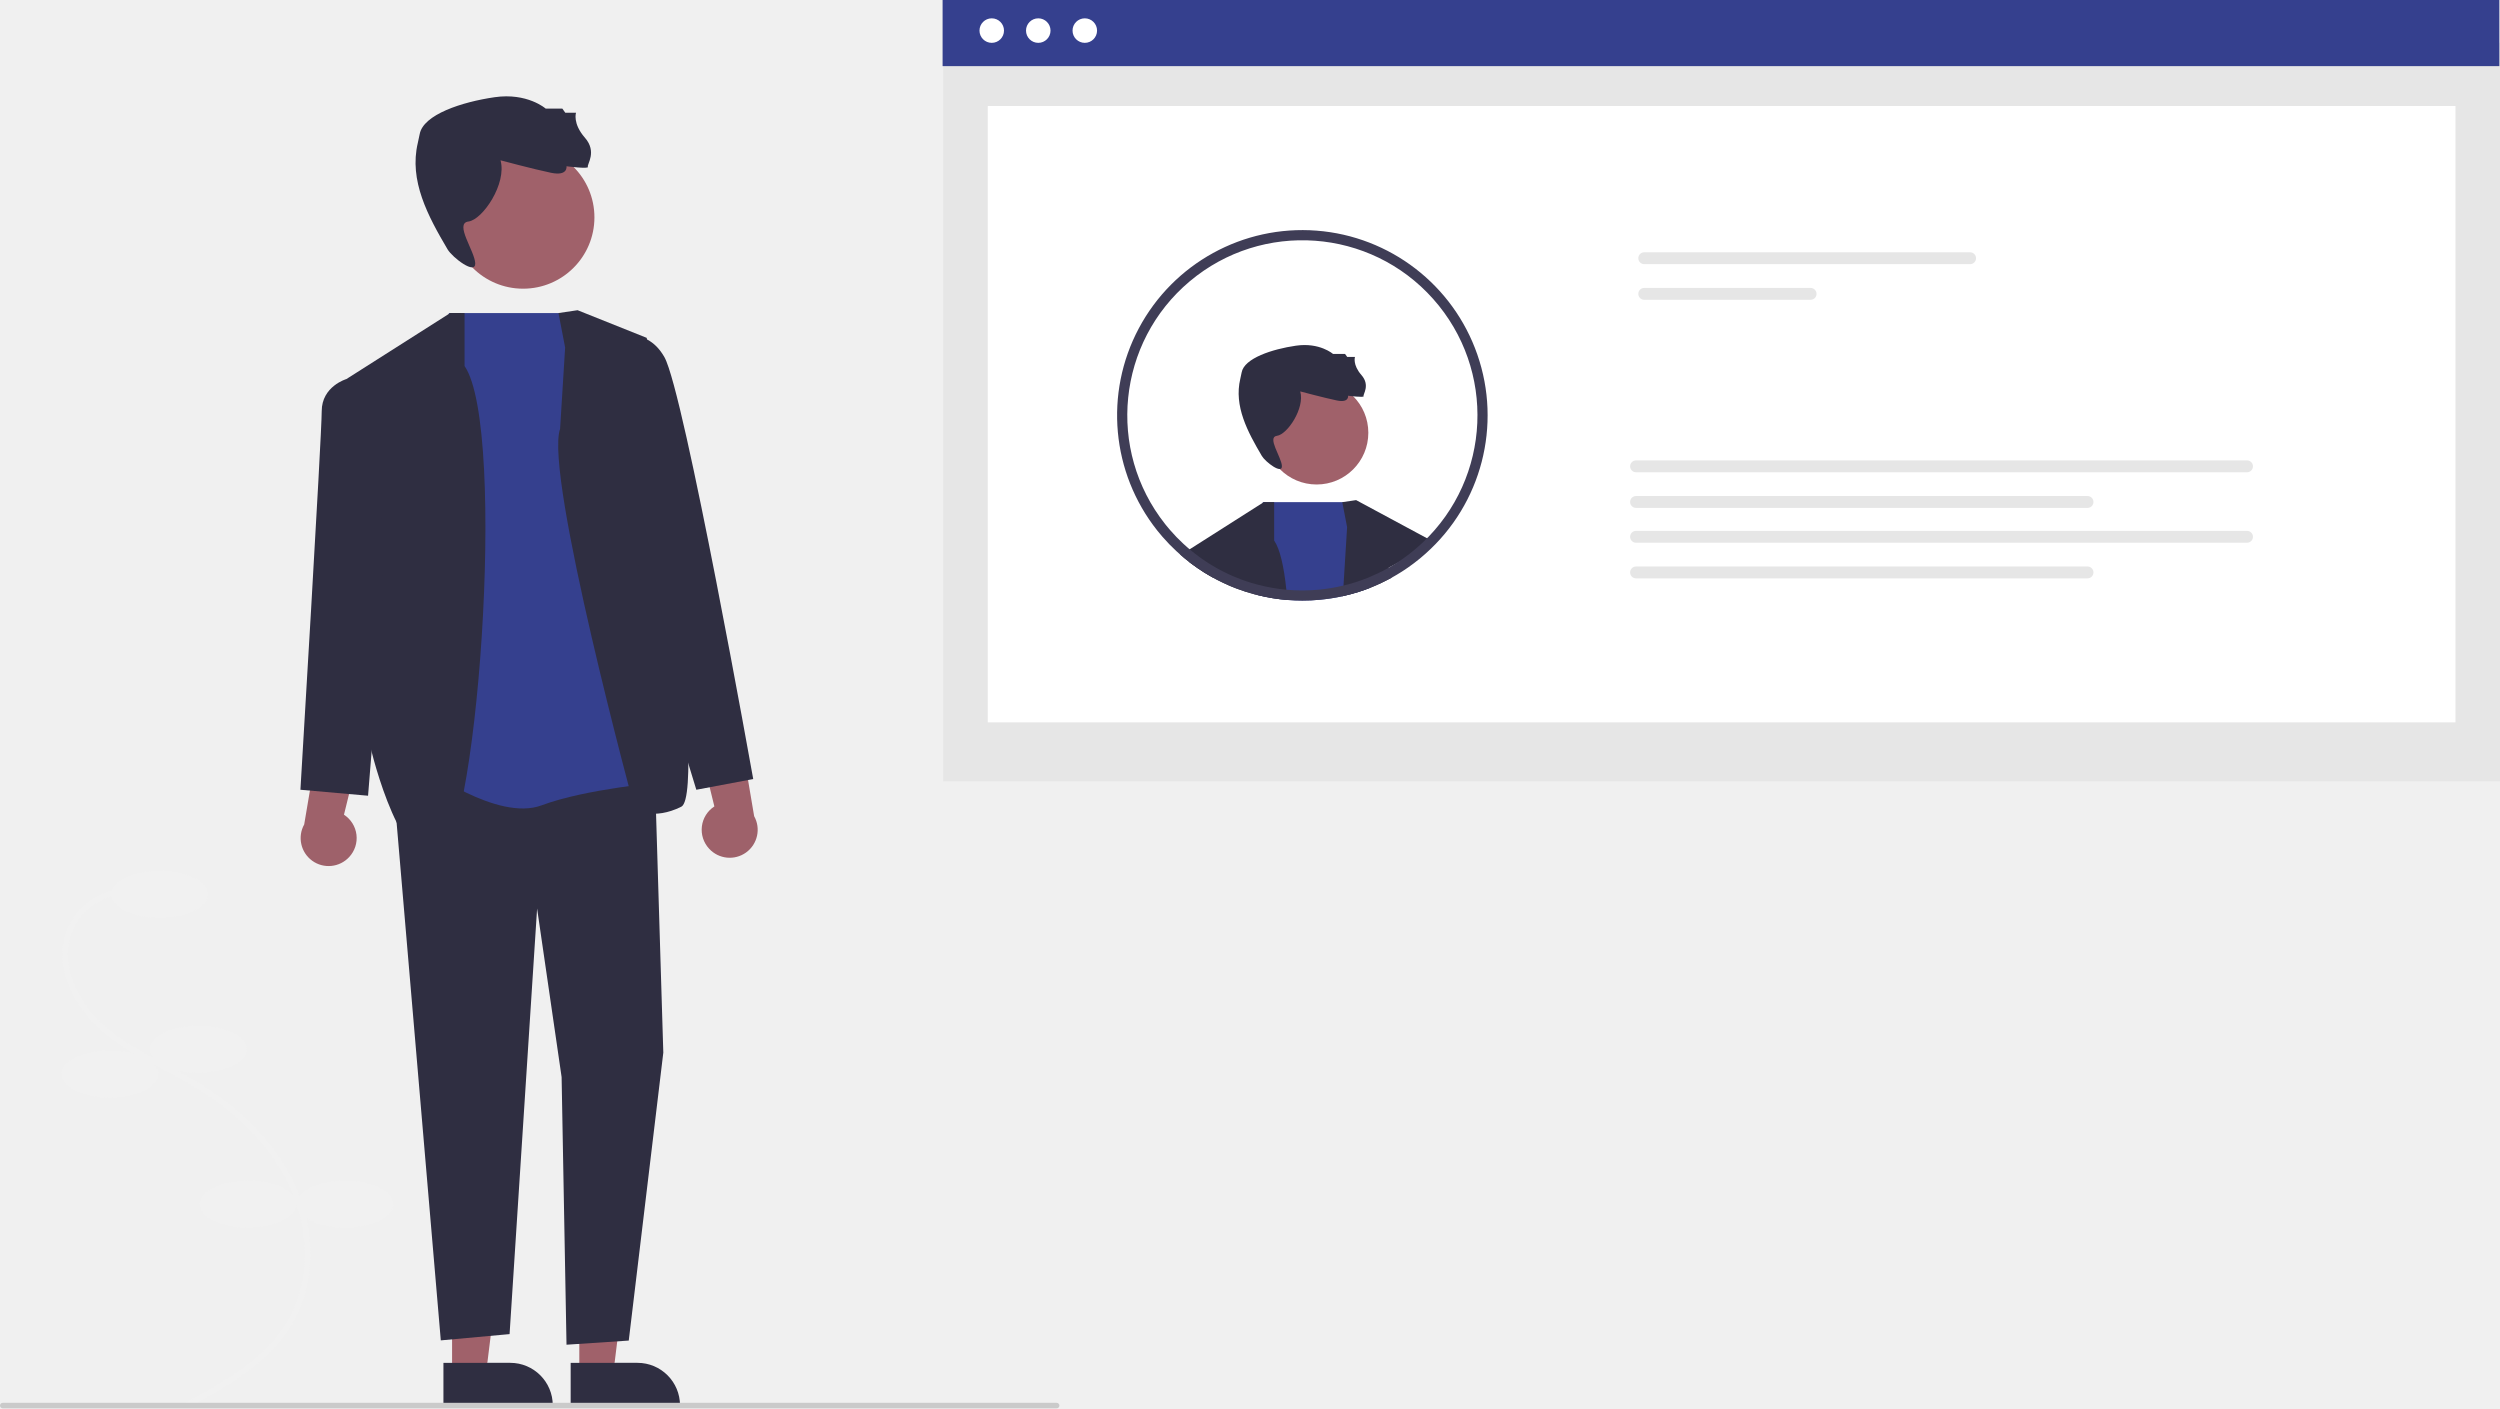
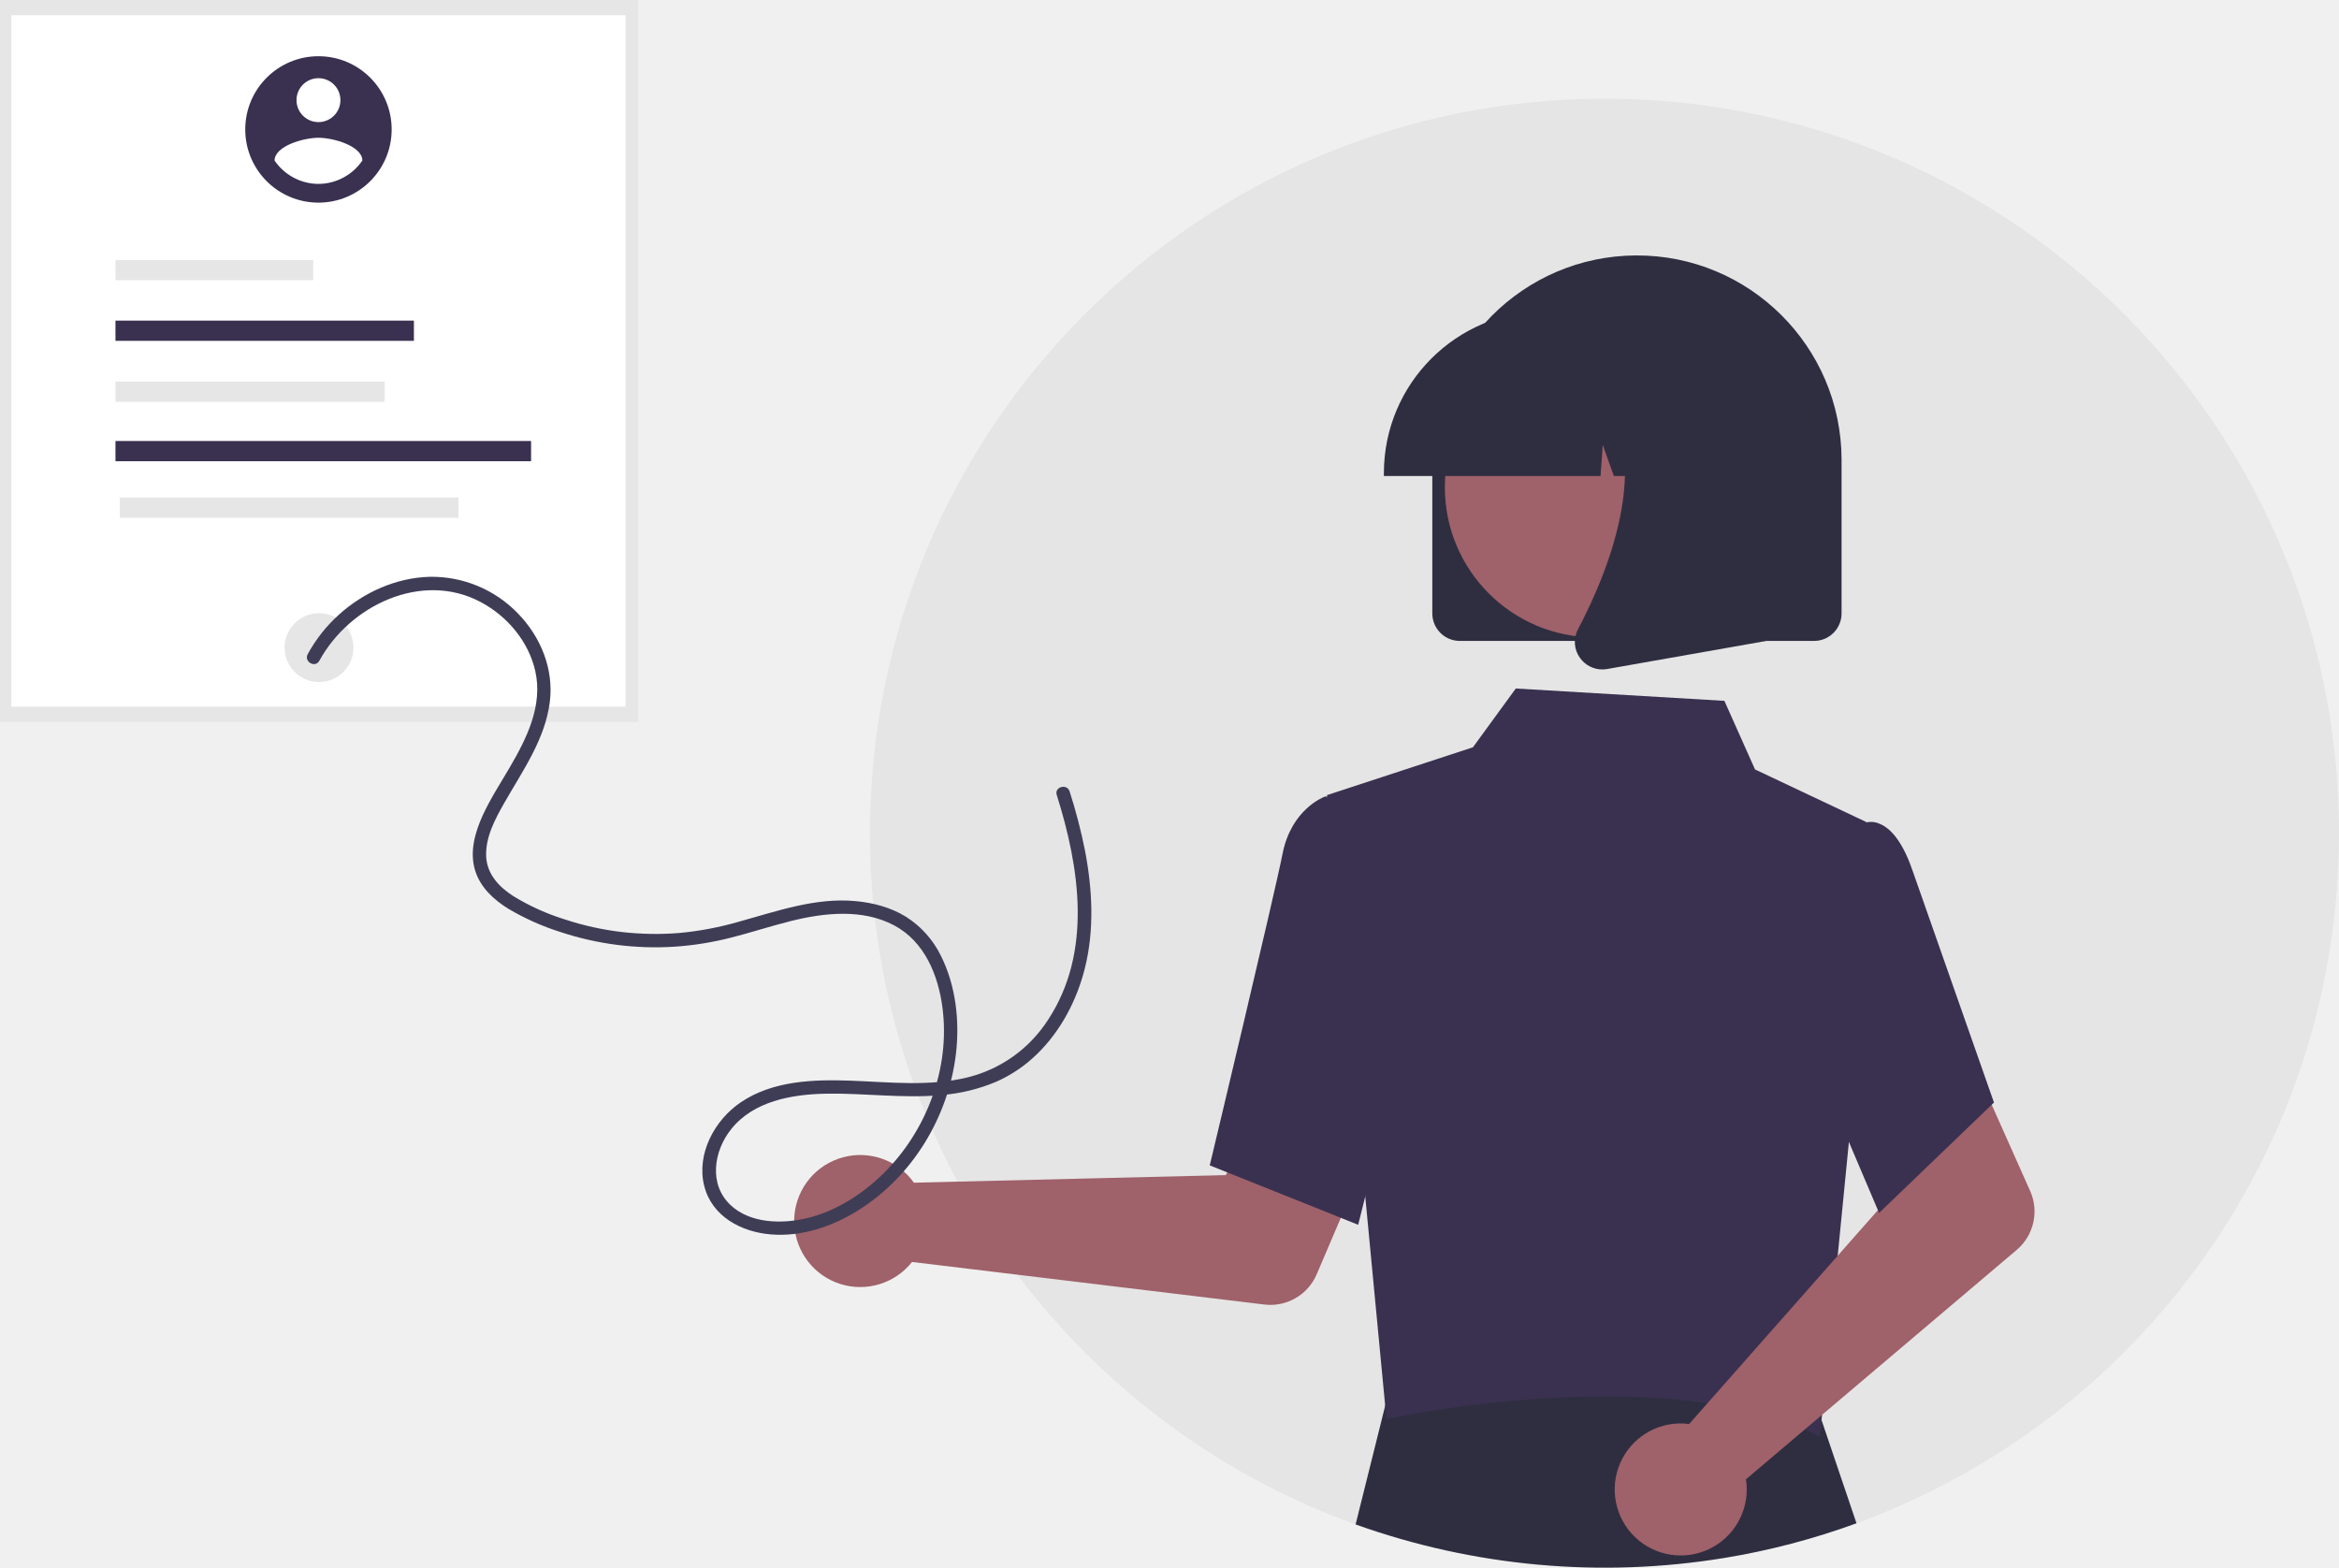
- <svg xmlns="http://www.w3.org/2000/svg" data-name="Layer 1" width="903.807" height="509.145" viewBox="0 0 903.807 509.145">
-   <path d="M216.096,704.318l-.951-1.759c12.753-6.897,28.626-15.481,36.916-29.567,8.172-13.886,8.356-32.743.479-49.211-6.704-14.016-19.018-26.572-35.611-36.313-3.273-1.921-6.709-3.742-10.031-5.503-8.031-4.256-16.336-8.658-23.184-14.903-9.432-8.601-16.568-23.035-11.249-35.891a23.856,23.856,0,0,1,20.677-14.467l.113,1.997a21.861,21.861,0,0,0-18.948,13.248c-4.943,11.947,1.839,25.505,10.754,33.636,6.661,6.074,14.852,10.415,22.773,14.613,3.342,1.771,6.797,3.603,10.108,5.546,16.938,9.943,29.526,22.798,36.403,37.174,8.16,17.061,7.946,36.637-.559,51.089C245.211,688.572,229.068,697.303,216.096,704.318Z" transform="translate(-148.0965 -195.4274)" fill="#f1f1f1" />
-   <ellipse cx="57.72" cy="323.317" rx="17.5" ry="8.5" fill="#f1f1f1" />
-   <ellipse cx="71.72" cy="379.317" rx="17.5" ry="8.5" fill="#f1f1f1" />
-   <ellipse cx="39.72" cy="388.317" rx="17.5" ry="8.5" fill="#f1f1f1" />
-   <ellipse cx="89.72" cy="435.317" rx="17.5" ry="8.5" fill="#f1f1f1" />
-   <ellipse cx="124.72" cy="435.317" rx="17.5" ry="8.5" fill="#f1f1f1" />
-   <rect id="bc1144e2-c94b-4f66-aa77-0b454dfd4174" data-name="Rectangle 62" x="341.011" y="15.429" width="562.796" height="267.056" fill="#e6e6e6" />
-   <rect id="ad6bb9d5-2e55-4525-b077-6ac2d5f26b45" data-name="Rectangle 75" x="357.104" y="38.33" width="530.61" height="222.814" fill="#fff" />
-   <rect id="a1fdfaec-ef9f-458a-9330-7bb8c38fec43" data-name="Rectangle 80" x="340.771" width="562.796" height="23.909" fill="#35408e" />
-   <circle id="ac9f2818-2064-46b1-8104-b7d94390836e" data-name="Ellipse 90" cx="358.539" cy="11.059" r="4.431" fill="#fff" />
-   <circle id="bd067119-2054-4d5f-9303-2e8fa40cc410" data-name="Ellipse 91" cx="375.359" cy="11.059" r="4.431" fill="#fff" />
-   <circle id="ee5e9ca0-6fca-449b-8f84-cf683813bd65" data-name="Ellipse 92" cx="392.18" cy="11.059" r="4.431" fill="#fff" />
-   <path id="acae6c4c-8028-4596-98db-d9926d2ed09f-249" data-name="Path 142" d="M742.529,286.635a2.147,2.147,0,0,0,0,4.294H860.333a2.147,2.147,0,0,0,0-4.294Z" transform="translate(-148.0965 -195.4274)" fill="#e6e6e6" />
-   <path id="a061bcdc-636b-4d12-a036-d7339f47b36a-250" data-name="Path 143" d="M742.529,299.518a2.147,2.147,0,0,0,0,4.294H802.67a2.147,2.147,0,0,0,0-4.294Z" transform="translate(-148.0965 -195.4274)" fill="#e6e6e6" />
-   <path id="e4e4593e-e83d-4128-8cd7-f0323b36c2f2-251" data-name="Path 142" d="M739.564,361.871a2.147,2.147,0,0,0,0,4.294H960.447a2.147,2.147,0,0,0,0-4.294Z" transform="translate(-148.0965 -195.4274)" fill="#e6e6e6" />
-   <path id="bf45783c-1d79-4b4f-82bb-39fc8a52f7aa-252" data-name="Path 143" d="M739.564,374.754a2.147,2.147,0,0,0,0,4.294H902.785a2.147,2.147,0,0,0,0-4.294Z" transform="translate(-148.0965 -195.4274)" fill="#e6e6e6" />
-   <path id="b544fc92-6fc6-4255-93fb-dee32d880d89-253" data-name="Path 142" d="M739.564,387.345a2.147,2.147,0,0,0,0,4.294H960.447a2.147,2.147,0,0,0,0-4.294Z" transform="translate(-148.0965 -195.4274)" fill="#e6e6e6" />
-   <path id="e14bb681-aaa1-4454-9da9-28d0809a146c-254" data-name="Path 143" d="M739.564,400.227a2.147,2.147,0,0,0,0,4.294H902.785a2.147,2.147,0,0,0,0-4.294Z" transform="translate(-148.0965 -195.4274)" fill="#e6e6e6" />
-   <circle cx="475.989" cy="156.462" r="18.694" fill="#a0616a" />
-   <path d="M618.165,336.934s8.724,2.337,13.242,3.272,4.05-1.714,4.05-1.714,5.92.779,5.608.156,2.493-3.895-.779-7.633-2.337-6.543-2.337-6.543h-2.804l-.779-1.091h-4.362s-4.823-4.229-13.391-2.983-18.701,4.54-19.636,9.681c-.127.697-.294,1.472-.488,2.29-2.343,9.891,2.635,19.146,7.799,27.903,1.269,2.152,7.407,6.844,7.25,3.625s-5.525-10.45-1.786-10.917S619.879,343.01,618.165,336.934Z" transform="translate(-148.0965 -195.4274)" fill="#2f2e41" />
-   <path d="M613.48,412.325a65.38,65.38,0,0,1-10.699-1.758l.197-3.728L604.615,377.197l.015-.227h32.931l5.168,27.293.697,3.683c-1.364.53-2.743,1.031-4.152,1.47-.016,0-.016.015-.03.015-1.955.606-3.94,1.137-5.941,1.576a68.558,68.558,0,0,1-8.062,1.243,62.045,62.045,0,0,1-6.304.303C617.117,412.552,615.284,412.477,613.48,412.325Z" transform="translate(-148.0965 -195.4274)" fill="#35408e" />
-   <path d="M592.309,407.051c-1.364-.591-2.682-1.228-3.985-1.894l-.561-.288c-.379-.197-.773-.409-1.151-.621q-.774-.432-1.501-.864c-.47-.273-.955-.561-1.424-.849-.03-.015-.045-.03-.075-.03-1.637-1.046-3.243-2.122-4.789-3.288q-.386-.296-.773-.591l-.272-4.364.394-.243L604.615,377.197l.363-.227.03-.015,3.728.015v13.882c2.107,3.046,3.531,9.426,4.41,17.776.121,1.197.227,2.425.334,3.698a65.38,65.38,0,0,1-10.699-1.758c-.379-.076-.743-.167-1.122-.273a62.702,62.702,0,0,1-6.516-2.091c-.652-.243-1.288-.5-1.925-.758l-.061-.03C592.885,407.294,592.582,407.173,592.309,407.051Z" transform="translate(-148.0965 -195.4274)" fill="#2f2e41" />
-   <path d="M586.612,404.248q-.774-.432-1.501-.864c-.47-.273-.955-.561-1.424-.849-.03-.015-.045-.03-.075-.03-1.637-1.046-3.243-2.122-4.789-3.288q-.386-.296-.773-.591c-.121-.106-.242-.197-.379-.303-.969-.743-1.909-1.515-2.819-2.334-.045-.03-.075-.076-.121-.106a10.422,10.422,0,0,1,3.046-1.622l1.076.318,7.668,2.303.045,3.107Z" transform="translate(-148.0965 -195.4274)" fill="#2f2e41" />
-   <path d="M651.184,404.293c-.455.242-.909.485-1.364.712-.107.061-.197.106-.288.152-.607.303-1.197.606-1.803.894-.016.015-.046.015-.046.03-.03.015-.075.03-.106.045-1.364.652-2.743,1.258-4.153,1.818-1.364.53-2.743,1.031-4.152,1.47-.016,0-.016.015-.03.015-1.955.606-3.94,1.137-5.941,1.576a12.506,12.506,0,0,1,.485-3.683l.015-.212,1.304-21.095-1.743-9.047,5.001-.743L665.869,391.033s-3.031,3.031-15.473,9.487C649.296,401.091,650.911,402.99,651.184,404.293Z" transform="translate(-148.0965 -195.4274)" fill="#2f2e41" />
-   <path d="M624.907,408.612c-1.971.182-3.971.273-5.971.273-1.94,0-3.865-.076-5.789-.258.121,1.197.227,2.425.334,3.698,1.803.152,3.637.227,5.456.227a62.045,62.045,0,0,0,6.304-.303,68.558,68.558,0,0,0,8.062-1.243,12.506,12.506,0,0,1,.485-3.683l.015-.212A62.996,62.996,0,0,1,624.907,408.612Zm57.268-85.047A66.972,66.972,0,1,0,566.441,387.184c.606.758,1.228,1.515,1.864,2.243.061.061.091.106.136.152a63.821,63.821,0,0,0,4.986,5.137c.425.394.864.788,1.303,1.167.046.03.076.076.121.106.909.818,1.849,1.591,2.819,2.334.137.106.258.197.379.303q.387.296.773.591c1.546,1.167,3.152,2.243,4.789,3.288.03,0,.045.015.075.03.47.288.955.576,1.424.849q.728.432,1.501.864c.379.212.773.424,1.151.621l.561.288c1.303.667,2.622,1.303,3.985,1.894.273.121.576.242.849.364l.061.03c.636.258,1.273.515,1.925.758a62.702,62.702,0,0,0,6.516,2.091c.379.106.743.197,1.122.273a65.38,65.38,0,0,0,10.699,1.758c1.803.152,3.637.227,5.456.227a62.045,62.045,0,0,0,6.304-.303,68.558,68.558,0,0,0,8.062-1.243c2.001-.439,3.986-.97,5.941-1.576.015,0,.015-.015.03-.015,1.409-.439,2.788-.94,4.152-1.47,1.41-.561,2.789-1.167,4.153-1.818.03-.015.075-.03.106-.045,0-.015.03-.015.046-.03.606-.288,1.197-.591,1.803-.894.091-.046.181-.091.288-.152.454-.227.909-.47,1.364-.712.03-.015.045-.03.075-.045,1.197-.667,2.38-1.364,3.547-2.106.318-.197.636-.394.955-.621.47-.288.924-.606,1.364-.924.591-.409,1.182-.833,1.758-1.273a4.679,4.679,0,0,0,.545-.409c1.41-1.061,2.773-2.182,4.076-3.364a66.914,66.914,0,0,0,18.67-71.984Zm-19.807,68.074a64.792,64.792,0,0,1-5.152,4.364c-.394.303-.804.606-1.212.879-.394.303-.788.591-1.197.864-.349.243-.697.485-1.061.712-.03.03-.075.045-.106.076-.258.182-.531.349-.788.515-.804.5-1.637,1-2.455,1.47-.197.106-.379.227-.576.333-.107.061-.212.121-.334.182-.454.258-.909.485-1.364.727-.061.045-.136.061-.197.106a.112.112,0,0,0-.061.03c-.318.167-.636.318-.955.47-.273.136-.531.273-.804.394-1.106.53-2.243,1.03-3.379,1.5-1.197.485-2.409.924-3.637,1.334-.303.106-.622.227-.94.318-1.44.455-2.879.864-4.349,1.197a62.996,62.996,0,0,1-8.895,1.5c-1.971.182-3.971.273-5.971.273-1.94,0-3.865-.076-5.789-.258a62.373,62.373,0,0,1-10.169-1.788c-.121-.03-.258-.061-.379-.091a58.111,58.111,0,0,1-8.017-2.728c-.136-.061-.288-.106-.409-.167-.152-.061-.288-.106-.409-.167-.152-.061-.288-.121-.424-.182-1.137-.5-2.243-1.046-3.349-1.606l-.516-.273c-.985-.515-1.955-1.046-2.91-1.637-.333-.182-.682-.394-1.015-.606-.379-.227-.758-.47-1.122-.712q-.135-.091-.272-.182c-.849-.576-1.712-1.152-2.531-1.773-.576-.424-1.137-.833-1.697-1.273-.364-.273-.727-.561-1.076-.864-.227-.167-.454-.364-.682-.561-.303-.258-.606-.515-.909-.788-.47-.379-.909-.803-1.334-1.197a60.229,60.229,0,0,1-4.834-5.001c-.515-.576-1-1.152-1.47-1.758a3.647,3.647,0,0,1-.303-.379,63.298,63.298,0,1,1,93.048,6.744Z" transform="translate(-148.0965 -195.4274)" fill="#3f3d56" />
-   <polygon points="163.436 496.698 175.696 496.697 181.528 449.409 163.434 449.41 163.436 496.698" fill="#a0616a" />
-   <path d="M308.406,688.123l24.144-.001h.001A15.387,15.387,0,0,1,347.937,703.508v.5l-39.531.001Z" transform="translate(-148.0965 -195.4274)" fill="#2f2e41" />
-   <polygon points="209.436 496.698 221.696 496.697 227.528 449.409 209.434 449.41 209.436 496.698" fill="#a0616a" />
-   <path d="M354.406,688.123l24.144-.001h.001A15.387,15.387,0,0,1,393.937,703.508v.5l-39.531.001Z" transform="translate(-148.0965 -195.4274)" fill="#2f2e41" />
-   <path d="M274.333,505.267a10.056,10.056,0,0,0-1.883-15.304l8.518-34.705-17.492,6.233-5.407,32.001a10.11,10.11,0,0,0,16.265,11.775Z" transform="translate(-148.0965 -195.4274)" fill="#9e616a" />
-   <path d="M404.474,502.267a10.056,10.056,0,0,1,1.883-15.304L397.839,452.259l17.492,6.233,5.407,32.001a10.11,10.11,0,0,1-16.265,11.775Z" transform="translate(-148.0965 -195.4274)" fill="#9e616a" />
-   <polygon points="142.367 285.513 159.36 484.578 184.224 482.311 194.175 328.461 203.033 389.379 204.807 486.145 227.307 484.645 239.801 380.545 236.736 279.728 151.319 271.078 142.367 285.513" fill="#2f2e41" />
-   <circle cx="189.112" cy="78.582" r="25.786" fill="#a0616a" />
-   <path d="M329.043,253.381s12.033,3.223,18.265,4.513,5.587-2.364,5.587-2.364,8.165,1.074,7.736.215,3.438-5.372-1.074-10.529-3.223-9.025-3.223-9.025h-3.868l-1.074-1.504H345.374s-6.652-5.833-18.471-4.114-25.795,6.263-27.084,13.354c-.175.962-.405,2.03-.672,3.159-3.232,13.644,3.635,26.409,10.757,38.487,1.75,2.968,10.217,9.441,10,5s-7.621-14.414-2.464-15.059S331.407,261.762,329.043,253.381Z" transform="translate(-148.0965 -195.4274)" fill="#2f2e41" />
-   <path d="M310.376,308.604h45.412l32.11,169.575s-27.994,2.394-43.994,8.394-42.598-13.706-42.598-13.706Z" transform="translate(-148.0965 -195.4274)" fill="#35408e" />
-   <path d="M316.045,327.754V308.604l-5.142-.031-37.567,23.885,8.152,130.863s9.648,43.658,24.282,43.205S331.687,350.435,316.045,327.754Z" transform="translate(-148.0965 -195.4274)" fill="#2f2e41" />
-   <path d="M285.404,336.073l-12.067-3.615s-8.933,2.615-8.933,11.615-7.697,136.868-7.697,136.868l24.451,2.161,5.246-65.029Z" transform="translate(-148.0965 -195.4274)" fill="#2f2e41" />
-   <path d="M352.404,321.073l-2.405-12.469,6.905-1.031,25,10s22.5,164.5,12.5,169.5-16.752,1.126-16.752,1.126S344.76,366.873,350.582,350.473Z" transform="translate(-148.0965 -195.4274)" fill="#2f2e41" />
-   <path d="M364.404,320.073l4.267-1.857s12.523-6.206,19.628,6.326,32.105,152.531,32.105,152.531l-20.57,3.868-15.379-50.384Z" transform="translate(-148.0965 -195.4274)" fill="#2f2e41" />
-   <path d="M530.096,704.573h-381a1,1,0,1,1,0-2h381a1,1,0,0,1,0,2Z" transform="translate(-148.0965 -195.4274)" fill="#cacaca" />
+ <svg xmlns="http://www.w3.org/2000/svg" data-name="Layer 1" width="1050.862" height="704.353" viewBox="0 0 1050.862 704.353">
+   <path d="M1125.431,472.176c0,142.47-90.3,263.86-216.78,310.05a326.344,326.344,0,0,1-59.32,15.57,332.228,332.228,0,0,1-165.72-15.05c-127.28-45.81-218.24-167.61-218.18-310.64,0-182.18,147.75-329.93,330-329.93a328.564,328.564,0,0,1,192.01,61.6C1070.991,263.636,1125.431,361.546,1125.431,472.176Z" transform="translate(-74.56905 -97.82358)" fill="#e5e5e5" />
+   <path d="M908.651,782.226a326.344,326.344,0,0,1-59.32,15.57,332.228,332.228,0,0,1-165.72-15.05l15.24-61.15.92-3.67,31.1.12,156.24.56,2,5.91Z" transform="translate(-74.56905 -97.82358)" fill="#2f2e41" />
+   <rect id="effaf695-3865-40c6-8918-ced0238239c2" data-name="Rectangle 25" width="286.651" height="324.355" fill="#e6e6e6" />
+   <rect id="f33d627f-c769-4bde-9d74-ef156faf640e" data-name="Rectangle 25-2" x="5.111" y="6.862" width="275.928" height="310.632" fill="#fff" />
+   <circle id="b5fd4af9-5b07-4da2-8ccf-5b3d4ac887f6" data-name="Ellipse 116" cx="143.326" cy="290.982" r="15.467" fill="#e6e6e6" />
+   <rect id="f05405a0-af73-4807-bbd1-d761cdd06c65" data-name="Rectangle 31" x="51.876" y="116.819" width="88.837" height="9.088" fill="#e6e6e6" />
+   <rect id="a05e4a04-50b7-46b0-b842-8db21044ae7a" data-name="Rectangle 32" x="51.876" y="144.052" width="134.079" height="9.088" fill="#3a3150" />
+   <rect id="bdce3bac-3998-4a72-bc14-4aa79023038d" data-name="Rectangle 38" x="51.876" y="171.456" width="120.918" height="9.088" fill="#e6e6e6" />
+   <rect id="e1177af0-2f80-4461-b67e-43945f3b6fee" data-name="Rectangle 39" x="51.876" y="198.136" width="186.723" height="9.088" fill="#3a3150" />
+   <rect id="b290cdc3-2096-427b-bfd4-6b657da823ea" data-name="Rectangle 40" x="53.817" y="223.545" width="152.175" height="9.088" fill="#e6e6e6" />
+   <g id="b96c6486-fa38-4cba-8e5e-13dca7f44a0c" data-name="Group 52">
+     <path id="b0fbfc35-67c9-42b4-b2fe-33d0d7288754-306" data-name="Path 846" d="M482.178,625.614a29.756,29.756,0,0,1,2.991,3.6l140.109-3.428,16.345-29.868,48.3,18.776-23.8,55.687a22.609,22.609,0,0,1-23.5,13.561l-158.3-19.123a29.665,29.665,0,1,1-2.15-39.211Z" transform="translate(-74.56905 -97.82358)" fill="#9f616a" />
+     <path id="a6a8f1c9-3ab8-4f6f-ba9b-45acc2f7af89-307" data-name="Path 852" d="M670.758,455.065l65.569-21.489,19.258-26.411,93.716,5.546,13.759,30.82,49.972,23.613-7.68,142.624-13.138,133.477c-67.558-34.983-193.639-8.312-194.743-7.878Z" transform="translate(-74.56905 -97.82358)" fill="#3a3150" />
+     <path id="fc06e97d-785e-4845-9aa0-60a5889f9ce3-308" data-name="Path 853" d="M684.775,648.114l-66.694-26.684.284-1.187c.286-1.2,28.672-119.817,32.441-138.879,3.926-19.859,18.271-25.35,18.88-25.573l.445-.164,26.394,8.034,11.592,91.081Z" transform="translate(-74.56905 -97.82358)" fill="#3a3150" />
+     <path id="b248559b-61d8-49e2-8eef-81cc9521c19e-309" data-name="Path 855" d="M828.78,737.377a29.721,29.721,0,0,1,4.677.258l92.747-105.072-10.788-32.286,46.608-22.652,24.655,55.313a22.608,22.608,0,0,1-6.034,26.453l-121.65,103.073a29.665,29.665,0,1,1-30.215-25.087Z" transform="translate(-74.56905 -97.82358)" fill="#9f616a" />
+     <path id="b0e9bc84-32e8-4599-bd8d-d35670d3692b-310" data-name="Path 856" d="M918.801,642.791l-38.689-91.006,15.09-63.391,16.259-20.541a9.366,9.366,0,0,1,7.524.07c6,2.413,11.1,9.81,15.177,21.984l36.259,103.279Z" transform="translate(-74.56905 -97.82358)" fill="#3a3150" />
+     <path id="b58b0f1b-b11b-4f57-8de2-a939101b4938-311" data-name="Path 857" d="M718.072,373.442v-68.61a91.938,91.938,0,1,1,183.875-.609q.001.305,0,.609v68.61a12.364,12.364,0,0,1-12.35,12.35H730.422A12.364,12.364,0,0,1,718.072,373.442Z" transform="translate(-74.56905 -97.82358)" fill="#2f2e41" />
+     <circle id="ba54abe3-4119-45e5-b5c1-150877d750f7" data-name="Ellipse 148" cx="716.548" cy="218.965" r="67.405" fill="#9f616a" />
+     <path id="b6bcc4bf-1738-426f-8fbf-3ee273a728b5-312" data-name="Path 858" d="M696.322,310.321a72.809,72.809,0,0,1,72.727-72.727h13.723a72.808,72.808,0,0,1,72.726,72.727v1.372h-29l-9.891-27.7-1.978,27.7H799.643l-4.99-13.974-1,13.974H696.322Z" transform="translate(-74.56905 -97.82358)" fill="#2f2e41" />
+     <path id="be96ad09-85ff-4345-abef-5a49918f7c18-313" data-name="Path 859" d="M784.484,393.508a12.167,12.167,0,0,1-.967-12.918c14.541-27.658,34.9-78.765,7.877-110.283l-1.938-2.262h78.456v117.79L796.641,398.41a12.608,12.608,0,0,1-2.185.193,12.3,12.3,0,0,1-9.967-5.092Z" transform="translate(-74.56905 -97.82358)" fill="#2f2e41" />
+   </g>
+   <g id="b2dad932-78e1-44e1-9682-073c8202f887" data-name="Group 51">
+     <path id="e043db59-b600-449e-8c52-e1eb73379667-314" data-name="Path 341" d="M217.646,123.086A32.891,32.891,0,1,0,250.535,155.978v-.002a32.891,32.891,0,0,0-32.891-32.891Zm0,9.866a9.866,9.866,0,1,1-9.866,9.866v0A9.866,9.866,0,0,1,217.646,132.952Zm0,47.501a23.961,23.961,0,0,1-19.735-10.532c.158-6.578,13.156-10.199,19.735-10.199s19.576,3.621,19.735,10.199A24,24,0,0,1,217.646,180.453Z" transform="translate(-74.56905 -97.82358)" fill="#3a3150" />
+   </g>
+   <path id="bcfa45dc-2c5a-4ac5-8376-9a2a23e225d0-315" data-name="Path 842" d="M218.028,394.735c13.55-24.831,46.01-40.556,72.563-26.382,11.952,6.379,21.453,17.663,24.469,31,3.5,15.493-3.875,30.266-11.488,43.282-4.132,7.065-8.66,13.986-12.08,21.438-3.541,7.717-6.072,16.636-3.406,25.031,2.4,7.563,8.418,13.064,15.008,17.107a111.828,111.828,0,0,0,23.061,10.3,135.743,135.743,0,0,0,51.485,6.661,140.803,140.803,0,0,0,25.66-4.148c8.943-2.28,17.719-5.17,26.677-7.4,14.956-3.715,32.009-5.562,46.191,1.9,13.778,7.252,19.944,22.419,21.851,37.174,3.522,27.246-7.281,55.52-26.786,74.6-9.358,9.154-21.134,16.717-33.96,19.811-11.191,2.7-25.561,2.527-34.467-5.839-9.938-9.337-7.6-24.309.293-34.16,10.075-12.569,27.143-15.588,42.374-15.894,17.326-.348,34.636,2.232,51.952.628a79.799,79.799,0,0,0,24.568-5.926,62.258,62.258,0,0,0,18.515-12.529c10.69-10.386,17.9-24.222,21.485-38.608,4.317-17.3,3.376-35.482.025-52.859a238.361,238.361,0,0,0-6.888-26.507c-1.157-3.67-6.952-2.1-5.786,1.595,10.32,32.724,16.074,70.563-3.865,100.946a60.107,60.107,0,0,1-35.943,25.873c-17.257,4.289-35.365,2.169-52.909,1.531-16.682-.607-35,.048-49.3,9.764-11.731,7.969-19.936,23.127-16.39,37.437,3.419,13.8,16.681,20.8,29.945,21.878,13.917,1.134,27.612-3.537,39.3-10.841,24.313-15.193,40.479-41.913,43.862-70.242,1.763-14.761-.031-30.661-6.725-44.059a43.133,43.133,0,0,0-15.847-17.661c-6.81-4.175-14.676-6.23-22.576-6.957-17.948-1.653-35.192,4.509-52.218,9.223a144.798,144.798,0,0,1-26.628,5.083,132.982,132.982,0,0,1-26.272-.428,129.365,129.365,0,0,1-25.457-5.65,101.893,101.893,0,0,1-23.108-10.447c-6.385-4.083-11.907-9.931-12.221-17.9-.341-8.641,4.016-16.724,8.16-24.009,8.187-14.391,18.3-28.467,20.435-45.314,1.87-14.737-4.06-29.262-14.3-39.773a53.771,53.771,0,0,0-39.737-16.485c-15.193.435-29.74,7.042-40.915,17.189a67.358,67.358,0,0,0-13.8,17.53c-1.851,3.391,3.328,6.422,5.181,3.028Z" transform="translate(-74.56905 -97.82358)" fill="#3f3d56" />
</svg>
